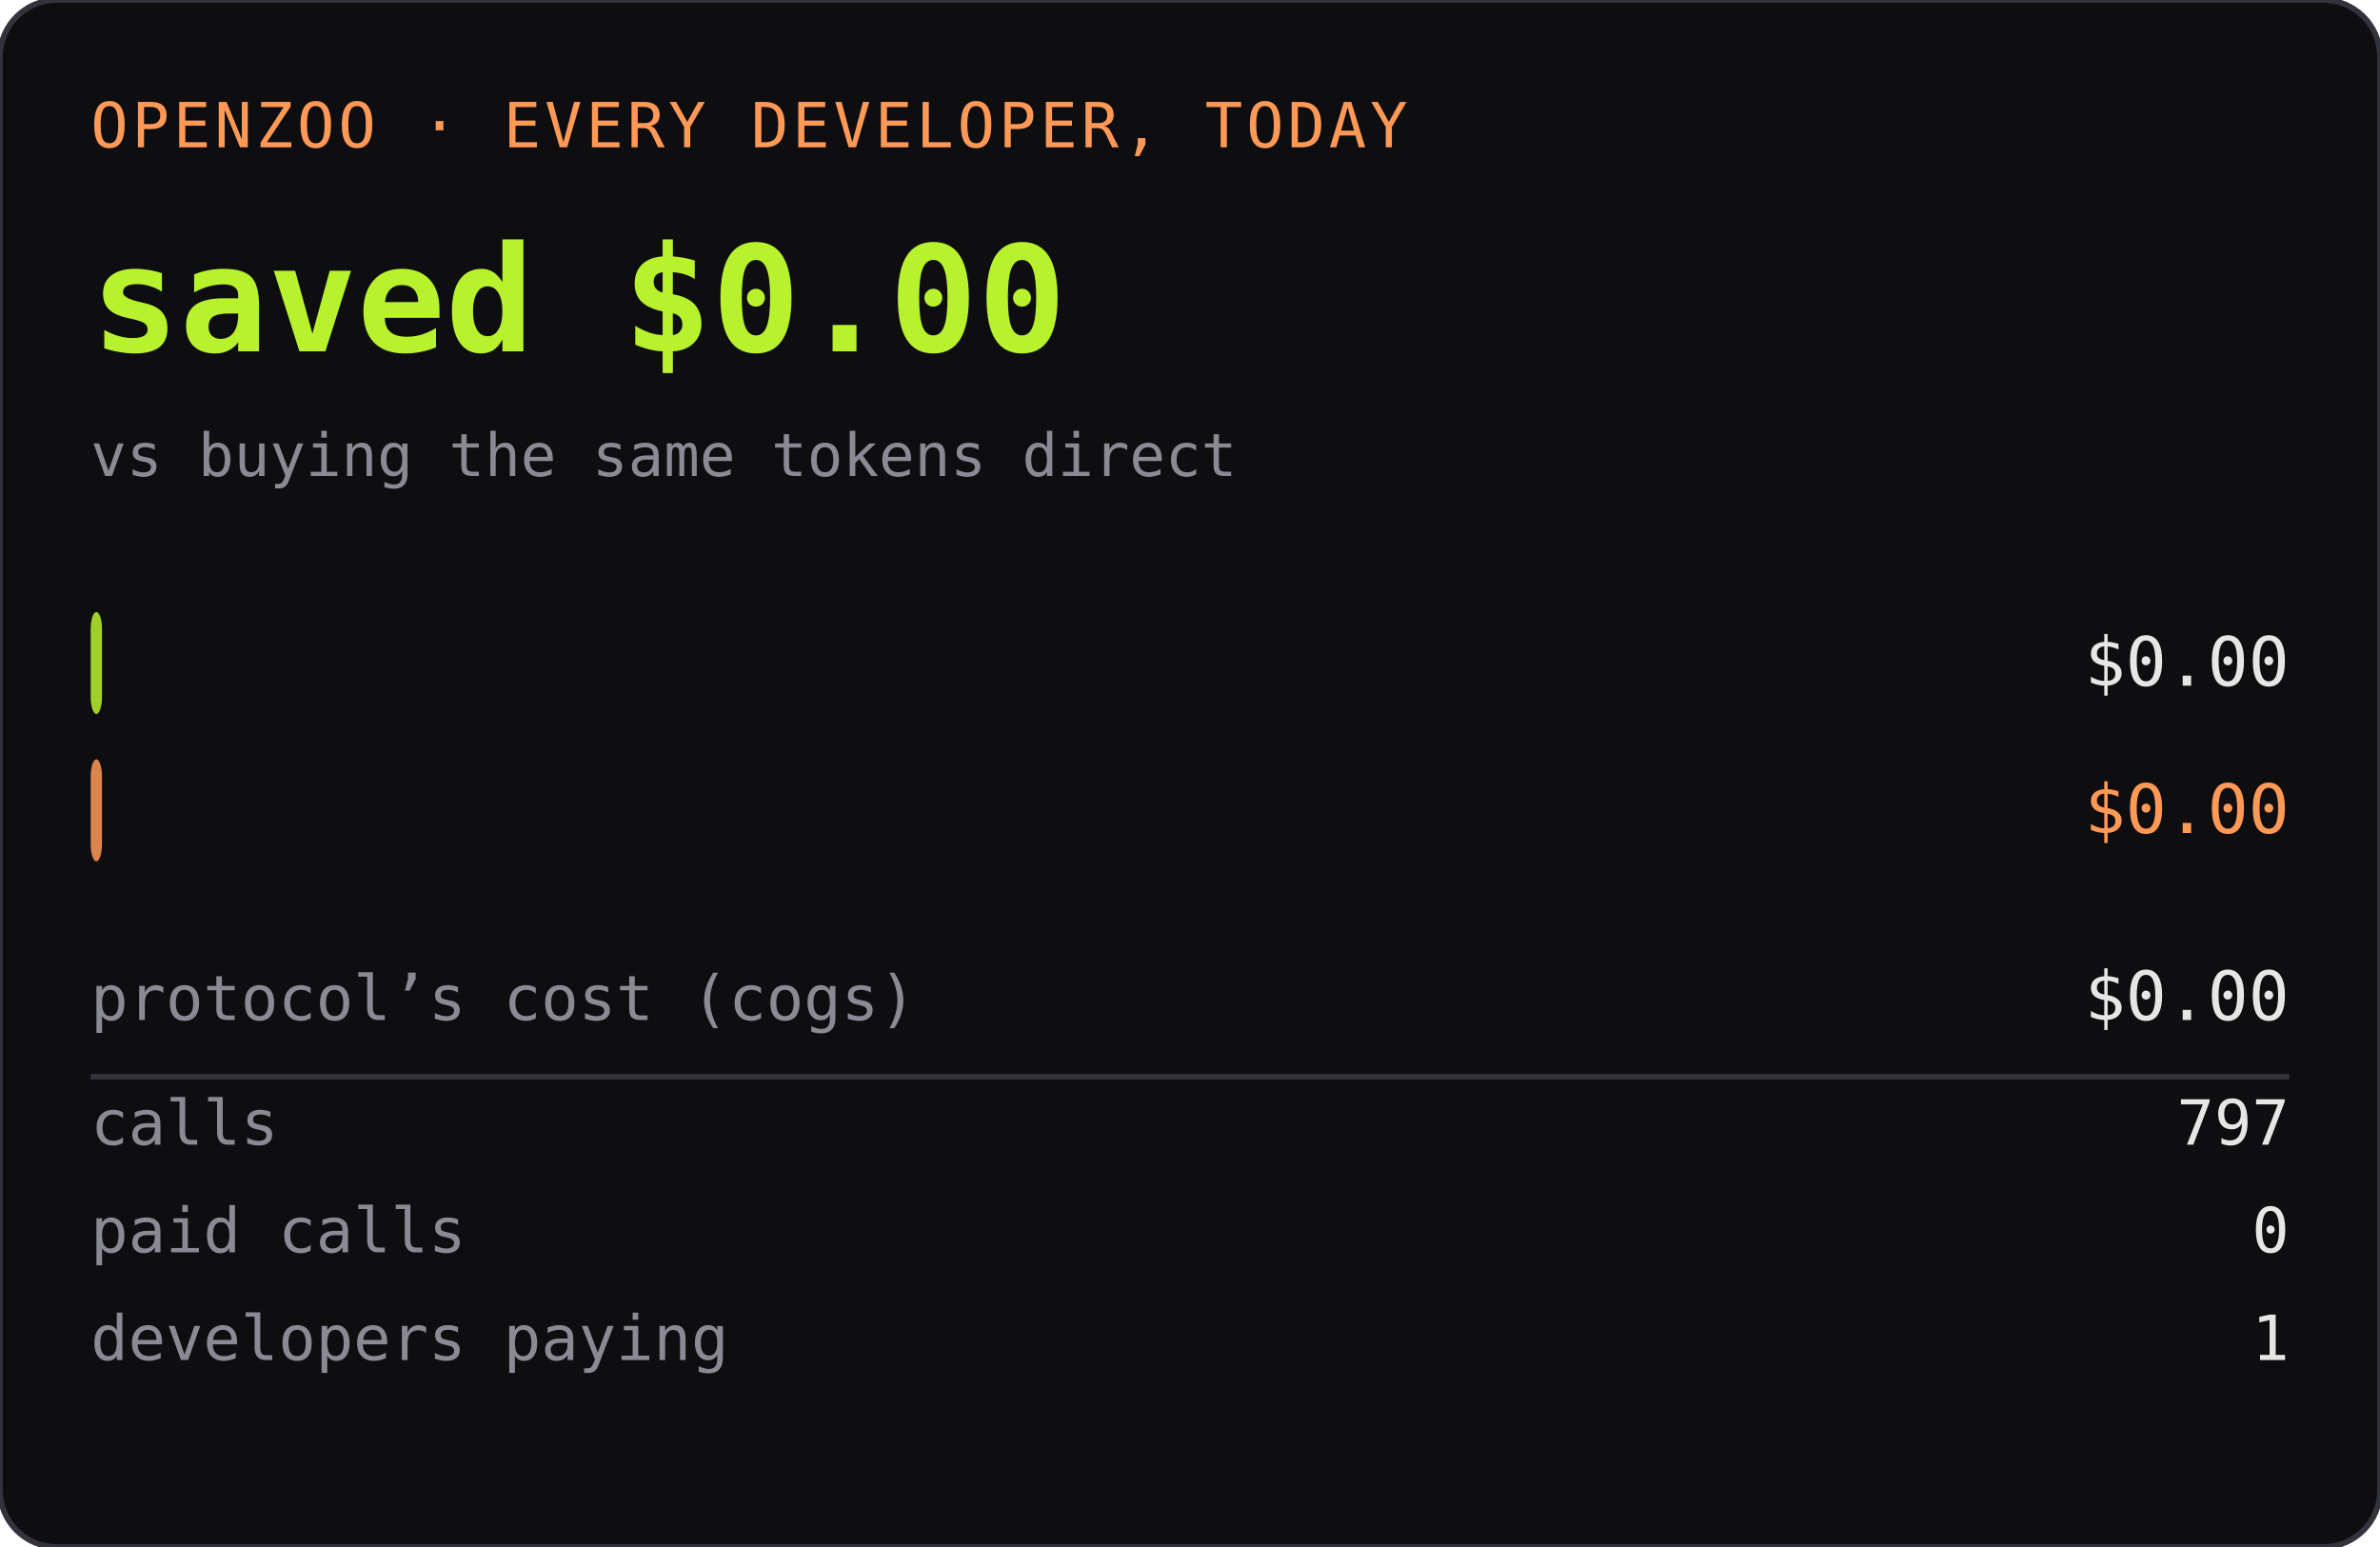
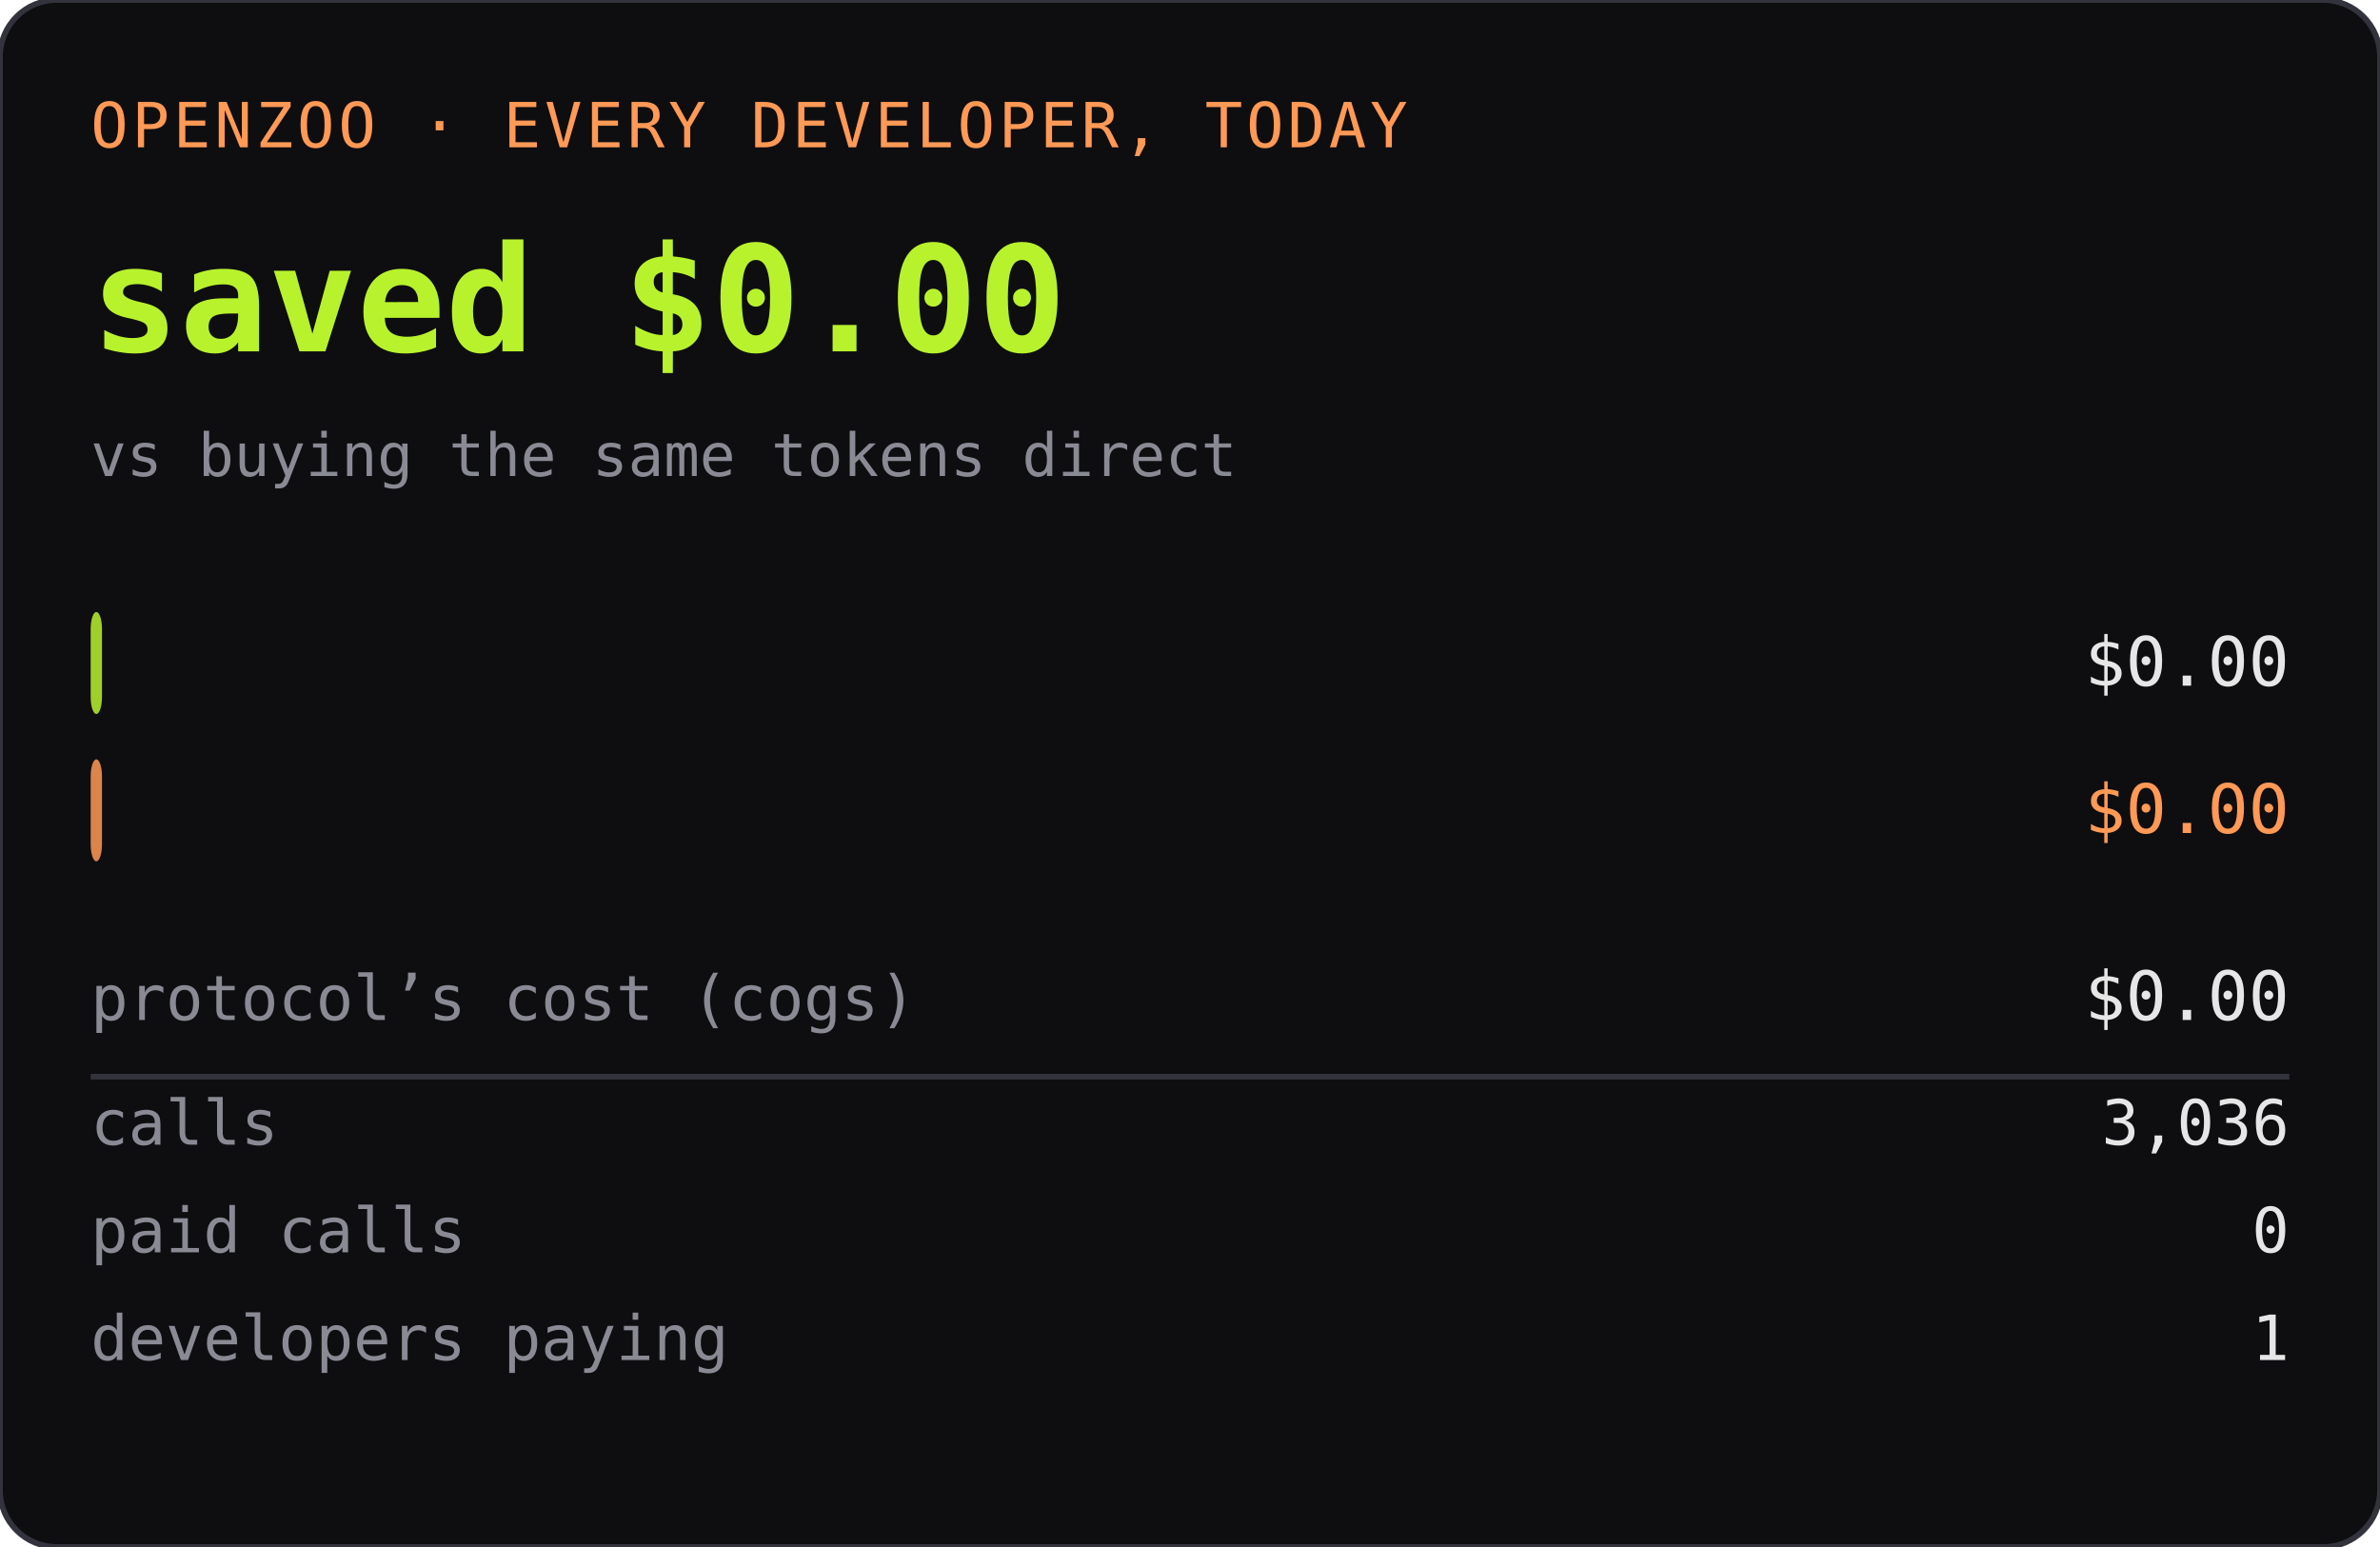
<svg xmlns="http://www.w3.org/2000/svg" width="420" height="273" role="img" aria-label="OPENZOO · EVERY DEVELOPER, TODAY">
  <rect width="420" height="273" rx="10" fill="#0e0e11" />
  <rect width="420" height="273" rx="10" fill="none" stroke="#33333d" />
  <text x="16" y="26" font-family="ui-monospace,SFMono-Regular,Menlo,monospace" font-size="11" fill="#ff9955" letter-spacing="0.06em">OPENZOO · EVERY DEVELOPER, TODAY</text>
  <text x="16" y="62" font-family="ui-monospace,SFMono-Regular,Menlo,monospace" font-size="26" font-weight="600" fill="#b8f22d">saved $0.00</text>
  <text x="404" y="62" text-anchor="end" font-family="ui-monospace,SFMono-Regular,Menlo,monospace" font-size="26" font-weight="600" fill="#b8f22d" />
  <text x="16" y="84" font-family="ui-monospace,SFMono-Regular,Menlo,monospace" font-size="10.5" fill="#8a8a95">vs buying the same tokens direct</text>
  <rect x="16" y="108" width="2" height="18" rx="3" fill="#b8f22d" opacity="0.85" />
  <text x="22" y="121" font-family="ui-monospace,SFMono-Regular,Menlo,monospace" font-size="11" fill="#0e0e11" font-weight="600">dev spent</text>
  <text x="404" y="121" text-anchor="end" font-family="ui-monospace,SFMono-Regular,Menlo,monospace" font-size="12" fill="#e6e6e6">$0.00</text>
  <rect x="16" y="134" width="2" height="18" rx="3" fill="#ff9955" opacity="0.85" />
  <text x="22" y="147" font-family="ui-monospace,SFMono-Regular,Menlo,monospace" font-size="11" fill="#0e0e11" font-weight="600">buying direct</text>
  <text x="404" y="147" text-anchor="end" font-family="ui-monospace,SFMono-Regular,Menlo,monospace" font-size="12" fill="#ff9955">$0.00</text>
  <text x="16" y="180" font-family="ui-monospace,SFMono-Regular,Menlo,monospace" font-size="11" fill="#8a8a95">protocol’s cost (cogs)</text>
  <text x="404" y="180" text-anchor="end" font-family="ui-monospace,SFMono-Regular,Menlo,monospace" font-size="12" fill="#e6e6e6">$0.00</text>
  <line x1="16" y1="190" x2="404" y2="190" stroke="#33333d" />
  <text x="16" y="202" font-family="ui-monospace,SFMono-Regular,Menlo,monospace" font-size="11" fill="#8a8a95">calls</text>
-   <text x="404" y="202" text-anchor="end" font-family="ui-monospace,SFMono-Regular,Menlo,monospace" font-size="11" fill="#e6e6e6">797</text>
+   <text x="404" y="202" text-anchor="end" font-family="ui-monospace,SFMono-Regular,Menlo,monospace" font-size="11" fill="#e6e6e6">3,036</text>
  <text x="16" y="221" font-family="ui-monospace,SFMono-Regular,Menlo,monospace" font-size="11" fill="#8a8a95">paid calls</text>
  <text x="404" y="221" text-anchor="end" font-family="ui-monospace,SFMono-Regular,Menlo,monospace" font-size="11" fill="#e6e6e6">0</text>
  <text x="16" y="240" font-family="ui-monospace,SFMono-Regular,Menlo,monospace" font-size="11" fill="#8a8a95">developers paying</text>
  <text x="404" y="240" text-anchor="end" font-family="ui-monospace,SFMono-Regular,Menlo,monospace" font-size="11" fill="#e6e6e6">1</text>
</svg>
